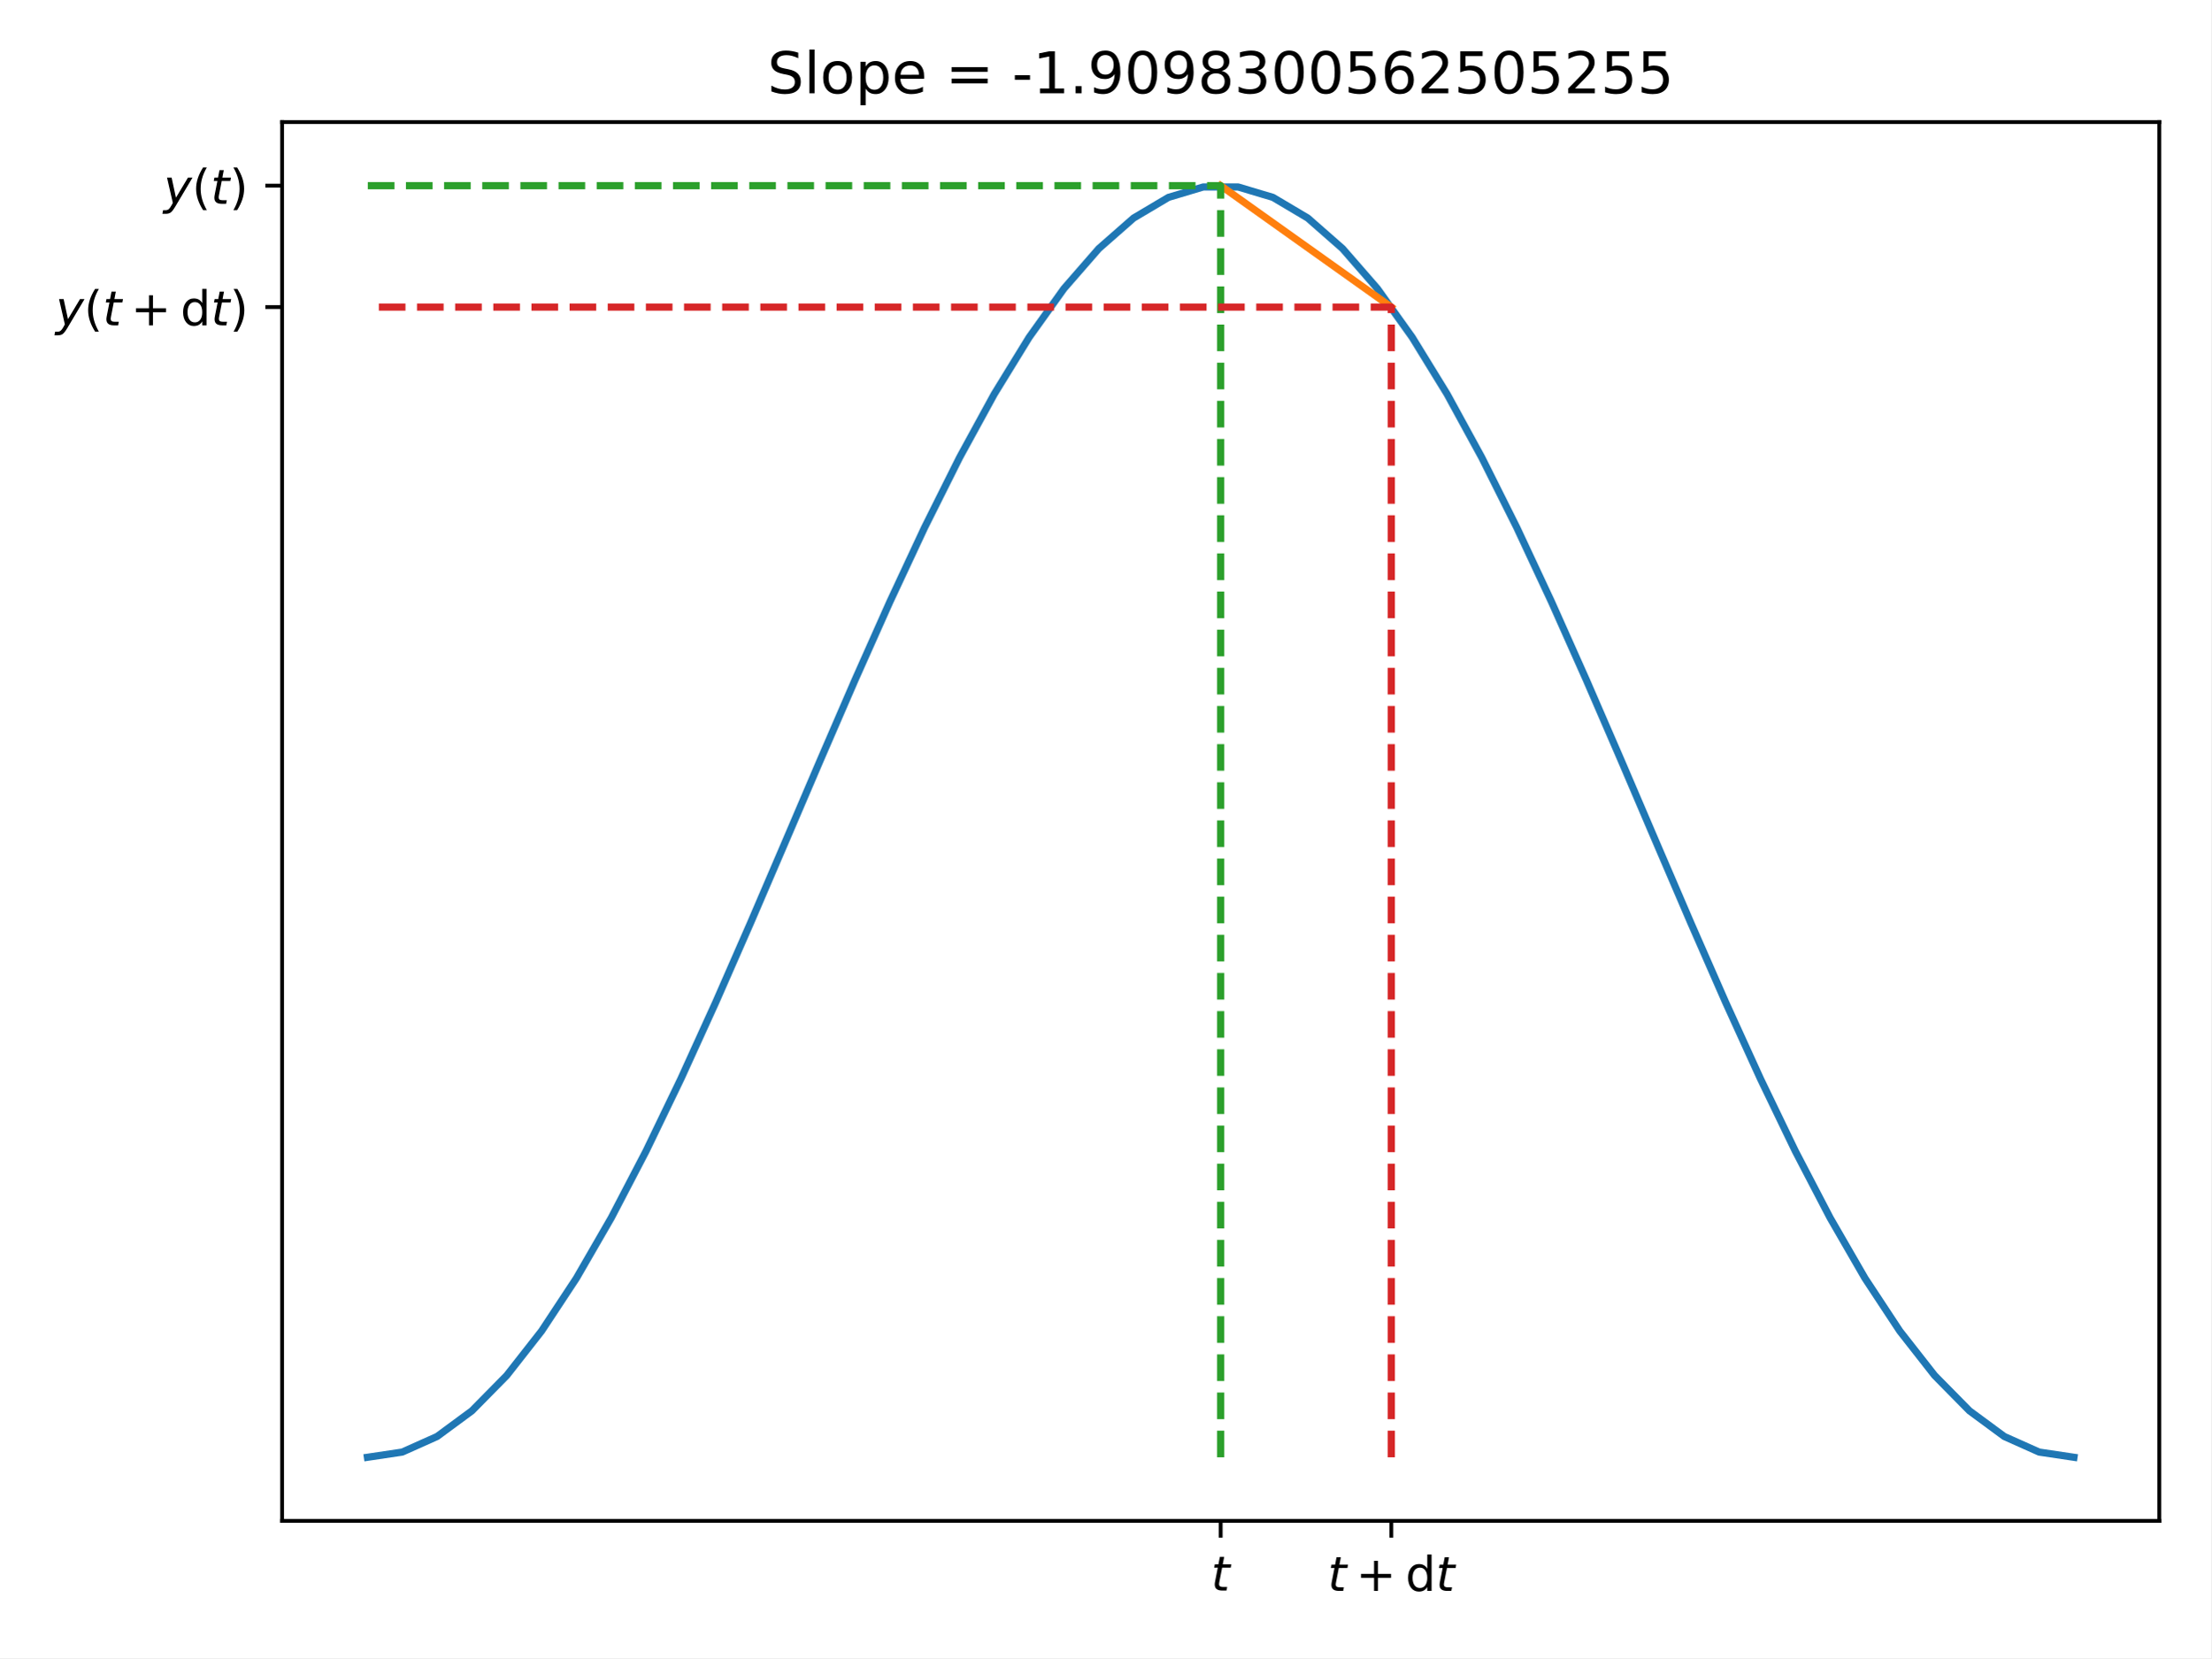
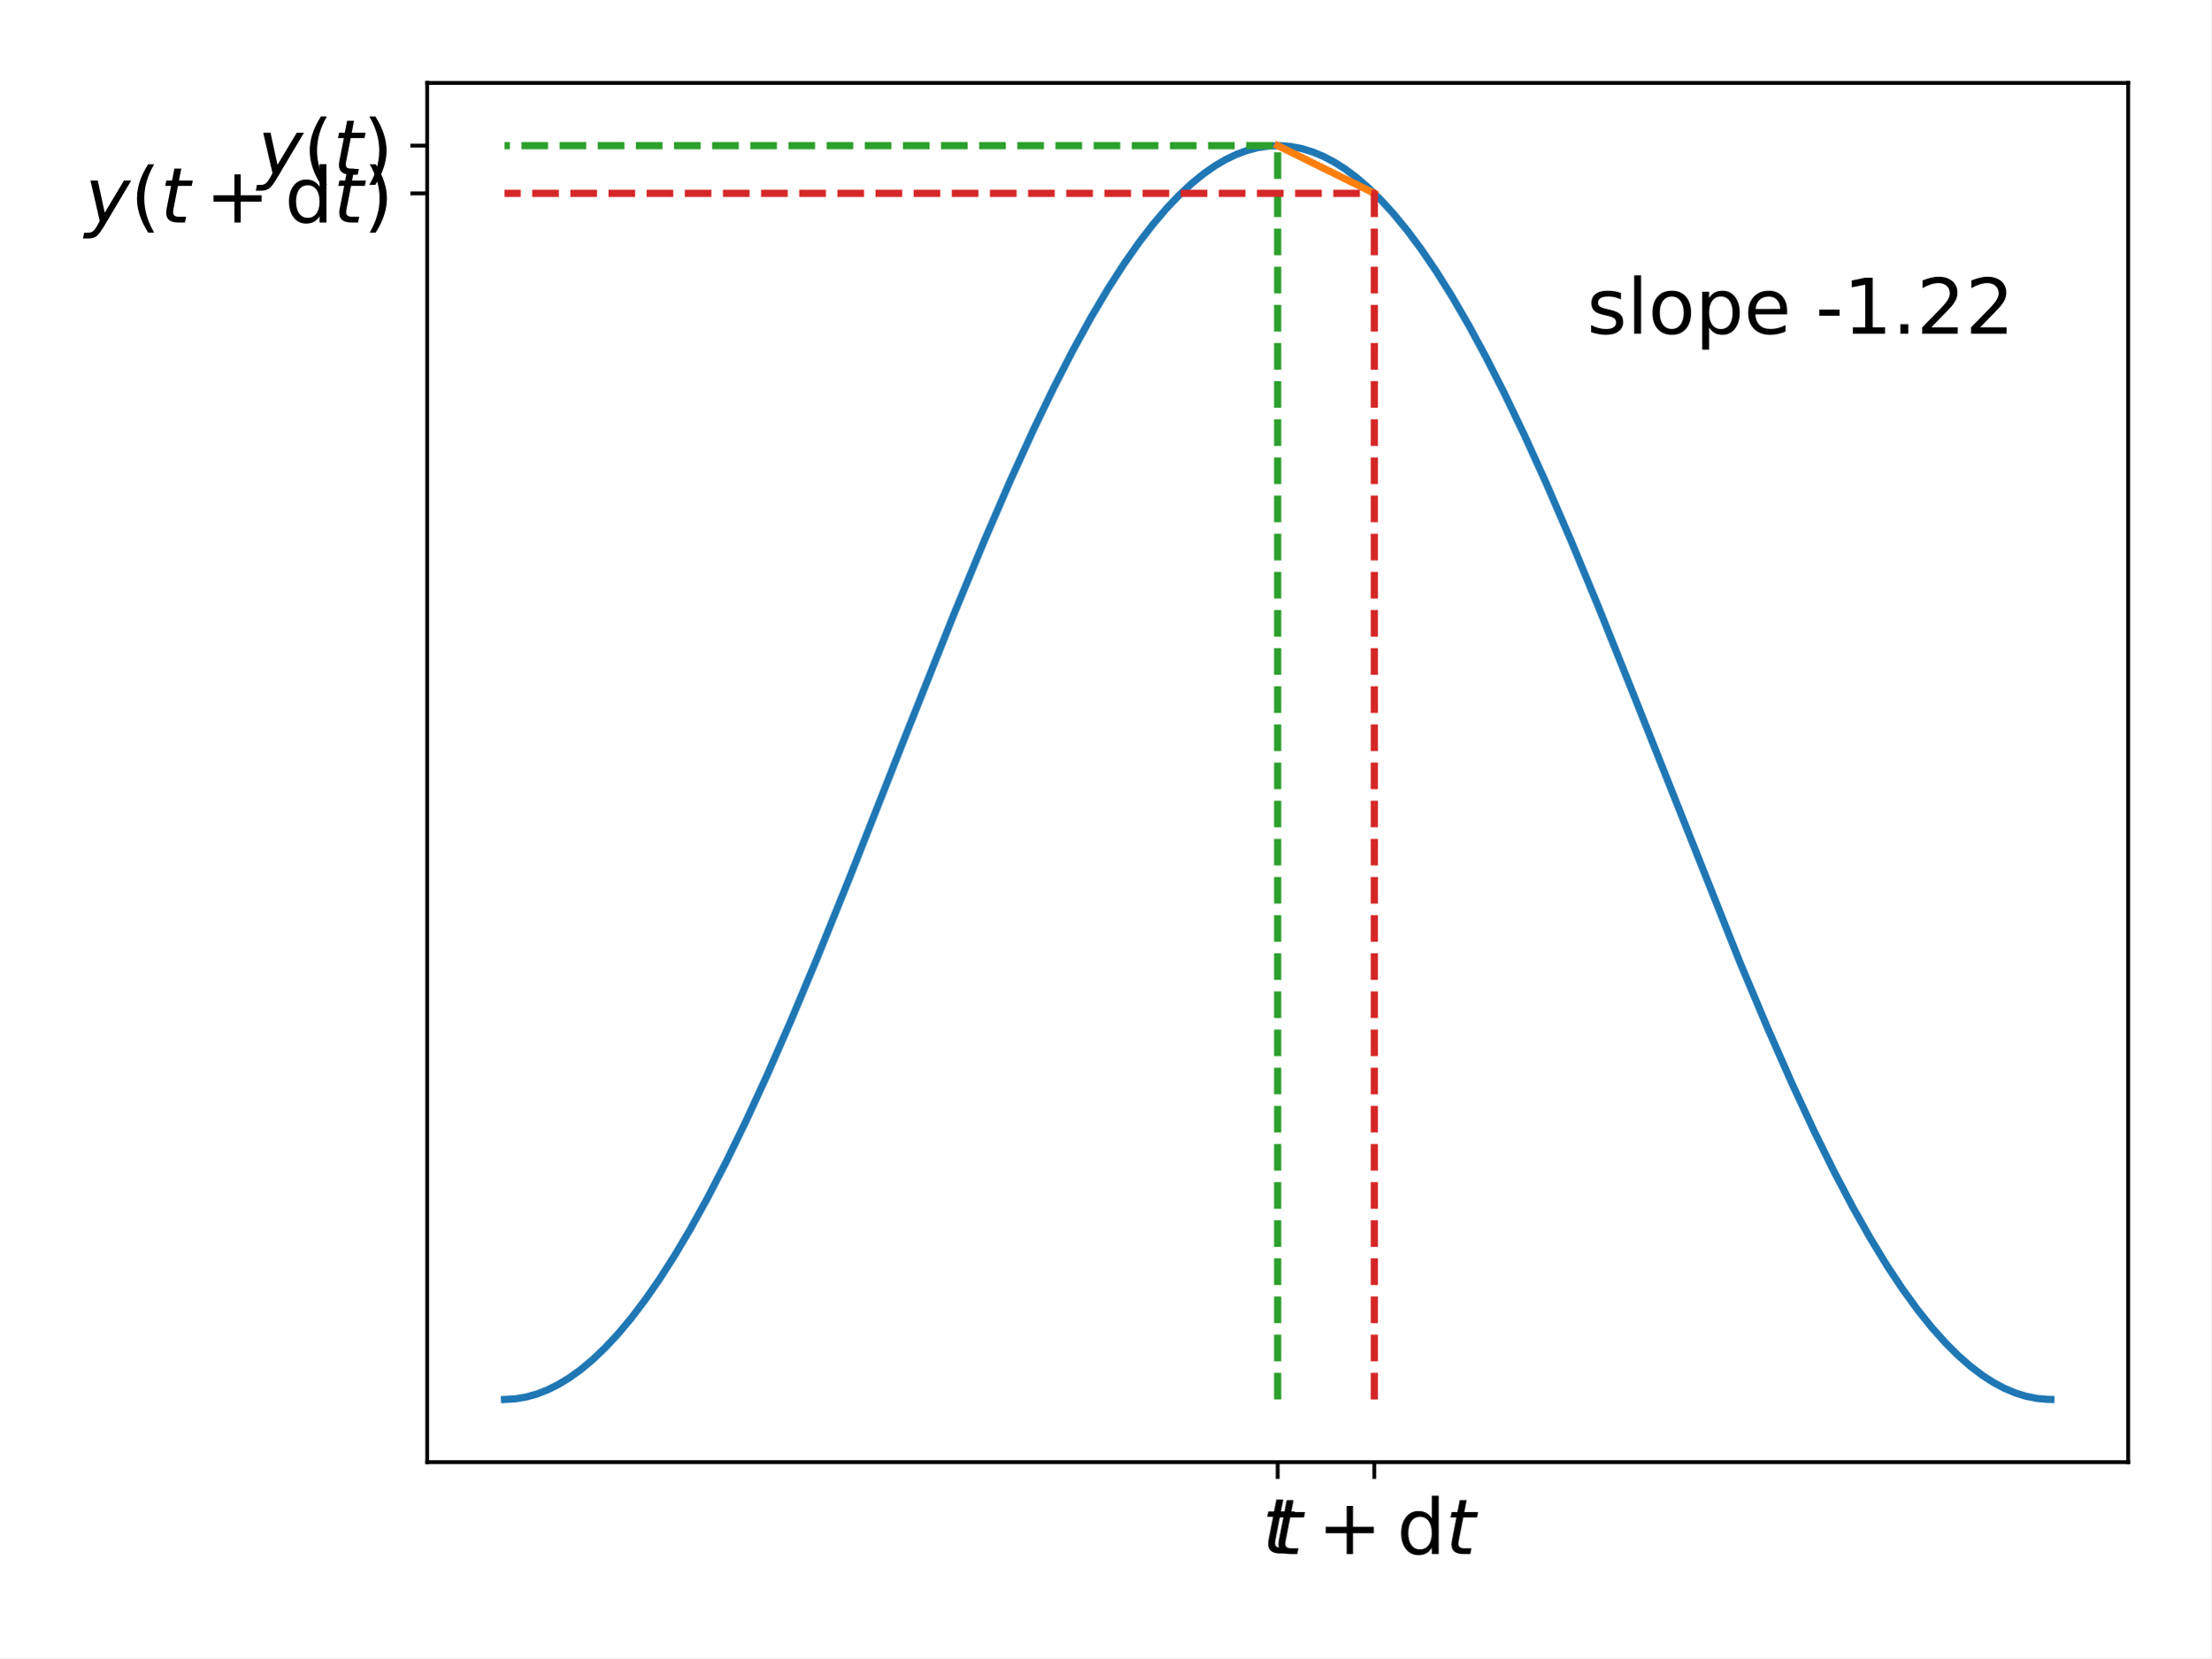
<svg xmlns="http://www.w3.org/2000/svg" xmlns:xlink="http://www.w3.org/1999/xlink" height="345.6pt" version="1.1" viewBox="0 0 460.8 345.6" width="460.8pt">
  <defs>
    <style type="text/css">*{stroke-linecap:butt;stroke-linejoin:round;}</style>
  </defs>
  <g id="figure_1">
    <g id="patch_1">
      <path d="M 0 345.6  L 460.8 345.6  L 460.8 0  L 0 0  z " style="fill:#ffffff;" />
    </g>
    <g id="axes_1">
      <g id="patch_2">
-         <path d="M 58.786 317  L 450 317  L 450 25.44  L 58.786 25.44  z " style="fill:#ffffff;" />
+         <path d="M 89.018 304.76  L 443.52 304.76  L 443.52 17.28  L 89.018 17.28  z " style="fill:#ffffff;" />
      </g>
      <g id="matplotlib.axis_1">
        <g id="xtick_1">
          <g id="line2d_1">
            <defs>
-               <path d="M 0 0  L 0 3.5  " id="ma875f08321" style="stroke:#000000;stroke-width:0.8;" />
+               <path d="M 0 0  L 0 3.5  " id="m988dd3da59" style="stroke:#000000;stroke-width:0.8;" />
            </defs>
            <g>
-               <use style="stroke:#000000;stroke-width:0.8;" x="254.393" xlink:href="#ma875f08321" y="317" />
+               <use style="stroke:#000000;stroke-width:0.8;" x="266.269" xlink:href="#m988dd3da59" y="304.76" />
            </g>
          </g>
          <g id="text_1">
-             <g transform="translate(252.393 331.5984)scale(0.1 -0.1)">
+             <g transform="translate(263.0691 323.9175)scale(0.16 -0.16)">
              <defs>
                <path d="M 2706 3500  L 2619 3053  L 1472 3053  L 1100 1153  Q 1081 1047 1072 975  Q 1063 903 1063 863  Q 1063 663 1183 572  Q 1303 481 1569 481  L 2150 481  L 2053 0  L 1503 0  Q 991 0 739 200  Q 488 400 488 806  Q 488 878 497 964  Q 506 1050 525 1153  L 897 3053  L 409 3053  L 500 3500  L 978 3500  L 1172 4494  L 1747 4494  L 1556 3500  L 2706 3500  z " id="DejaVuSans-Oblique-74" transform="scale(0.015625)" />
              </defs>
              <use transform="translate(0 0.78125)" xlink:href="#DejaVuSans-Oblique-74" />
            </g>
          </g>
        </g>
        <g id="xtick_2">
          <g id="line2d_2">
            <g>
-               <use style="stroke:#000000;stroke-width:0.8;" x="289.958" xlink:href="#ma875f08321" y="317" />
+               <use style="stroke:#000000;stroke-width:0.8;" x="286.411" xlink:href="#m988dd3da59" y="304.76" />
            </g>
          </g>
          <g id="text_2">
-             <g transform="translate(276.7079 331.5984)scale(0.1 -0.1)">
+             <g transform="translate(265.2113 323.9175)scale(0.16 -0.16)">
              <defs>
                <path d="M 2944 4013  L 2944 2272  L 4684 2272  L 4684 1741  L 2944 1741  L 2944 0  L 2419 0  L 2419 1741  L 678 1741  L 678 2272  L 2419 2272  L 2419 4013  L 2944 4013  z " id="DejaVuSans-2b" transform="scale(0.015625)" />
                <path d="M 2906 2969  L 2906 4863  L 3481 4863  L 3481 0  L 2906 0  L 2906 525  Q 2725 213 2448 61  Q 2172 -91 1784 -91  Q 1150 -91 751 415  Q 353 922 353 1747  Q 353 2572 751 3078  Q 1150 3584 1784 3584  Q 2172 3584 2448 3432  Q 2725 3281 2906 2969  z M 947 1747  Q 947 1113 1208 752  Q 1469 391 1925 391  Q 2381 391 2643 752  Q 2906 1113 2906 1747  Q 2906 2381 2643 2742  Q 2381 3103 1925 3103  Q 1469 3103 1208 2742  Q 947 2381 947 1747  z " id="DejaVuSans-64" transform="scale(0.015625)" />
              </defs>
              <use transform="translate(0 0.015625)" xlink:href="#DejaVuSans-Oblique-74" />
              <use transform="translate(58.69141 0.015625)" xlink:href="#DejaVuSans-2b" />
              <use transform="translate(161.9629 0.015625)" xlink:href="#DejaVuSans-64" />
              <use transform="translate(225.4395 0.015625)" xlink:href="#DejaVuSans-Oblique-74" />
            </g>
          </g>
        </g>
      </g>
      <g id="matplotlib.axis_2">
        <g id="ytick_1">
          <g id="line2d_3">
            <defs>
-               <path d="M 0 0  L -3.5 0  " id="md33bb05c22" style="stroke:#000000;stroke-width:0.8;" />
+               <path d="M 0 0  L -3.5 0  " id="m4558884acb" style="stroke:#000000;stroke-width:0.8;" />
            </defs>
            <g>
-               <use style="stroke:#000000;stroke-width:0.8;" x="58.786" xlink:href="#md33bb05c22" y="38.693" />
+               <use style="stroke:#000000;stroke-width:0.8;" x="89.018" xlink:href="#m4558884acb" y="30.347" />
            </g>
          </g>
          <g id="text_3">
-             <g transform="translate(34.08608 42.49273)scale(0.1 -0.1)">
+             <g transform="translate(53.69828 36.42727)scale(0.16 -0.16)">
              <defs>
                <path d="M 1588 -325  Q 1188 -997 936 -1164  Q 684 -1331 294 -1331  L -159 -1331  L -63 -850  L 269 -850  Q 509 -850 678 -719  Q 847 -588 1056 -206  L 1234 128  L 459 3500  L 1069 3500  L 1650 819  L 3256 3500  L 3859 3500  L 1588 -325  z " id="DejaVuSans-Oblique-79" transform="scale(0.015625)" />
                <path d="M 1984 4856  Q 1566 4138 1362 3434  Q 1159 2731 1159 2009  Q 1159 1288 1364 580  Q 1569 -128 1984 -844  L 1484 -844  Q 1016 -109 783 600  Q 550 1309 550 2009  Q 550 2706 781 3412  Q 1013 4119 1484 4856  L 1984 4856  z " id="DejaVuSans-28" transform="scale(0.015625)" />
                <path d="M 513 4856  L 1013 4856  Q 1481 4119 1714 3412  Q 1947 2706 1947 2009  Q 1947 1309 1714 600  Q 1481 -109 1013 -844  L 513 -844  Q 928 -128 1133 580  Q 1338 1288 1338 2009  Q 1338 2731 1133 3434  Q 928 4138 513 4856  z " id="DejaVuSans-29" transform="scale(0.015625)" />
              </defs>
              <use transform="translate(0 0.125)" xlink:href="#DejaVuSans-Oblique-79" />
              <use transform="translate(59.17969 0.125)" xlink:href="#DejaVuSans-28" />
              <use transform="translate(98.19336 0.125)" xlink:href="#DejaVuSans-Oblique-74" />
              <use transform="translate(137.4023 0.125)" xlink:href="#DejaVuSans-29" />
            </g>
          </g>
        </g>
        <g id="ytick_2">
          <g id="line2d_4">
            <g>
-               <use style="stroke:#000000;stroke-width:0.8;" x="58.786" xlink:href="#md33bb05c22" y="64.003" />
+               <use style="stroke:#000000;stroke-width:0.8;" x="89.018" xlink:href="#m4558884acb" y="40.294" />
            </g>
          </g>
          <g id="text_4">
-             <g transform="translate(11.58608 67.80318)scale(0.1 -0.1)">
+             <g transform="translate(17.69828 46.37414)scale(0.16 -0.16)">
              <use transform="translate(0 0.015625)" xlink:href="#DejaVuSans-Oblique-79" />
              <use transform="translate(59.17969 0.015625)" xlink:href="#DejaVuSans-28" />
              <use transform="translate(98.19336 0.015625)" xlink:href="#DejaVuSans-Oblique-74" />
              <use transform="translate(156.8848 0.015625)" xlink:href="#DejaVuSans-2b" />
              <use transform="translate(260.1562 0.015625)" xlink:href="#DejaVuSans-64" />
              <use transform="translate(323.6328 0.015625)" xlink:href="#DejaVuSans-Oblique-74" />
              <use transform="translate(362.8418 0.015625)" xlink:href="#DejaVuSans-29" />
            </g>
          </g>
        </g>
      </g>
      <g id="line2d_5">
-         <path clip-path="url(#p8457ff9b2d)" d="M 76.569 303.747  L 83.827 302.659  L 91.085 299.413  L 98.343 294.062  L 105.601 286.693  L 112.859 277.429  L 120.117 266.421  L 127.376 253.849  L 134.634 239.921  L 141.892 224.865  L 149.15 208.928  L 156.408 192.371  L 163.666 175.468  L 170.924 158.494  L 178.183 141.73  L 185.441 125.45  L 192.699 109.921  L 199.957 95.399  L 207.215 82.122  L 214.473 70.308  L 221.731 60.15  L 228.99 51.817  L 236.248 45.444  L 243.506 41.137  L 250.764 38.965  L 258.022 38.965  L 265.28 41.137  L 272.538 45.444  L 279.797 51.817  L 287.055 60.15  L 294.313 70.308  L 301.571 82.122  L 308.829 95.399  L 316.087 109.921  L 323.345 125.45  L 330.604 141.73  L 337.862 158.494  L 345.12 175.468  L 352.378 192.371  L 359.636 208.928  L 366.894 224.865  L 374.152 239.921  L 381.411 253.849  L 388.669 266.421  L 395.927 277.429  L 403.185 286.693  L 410.443 294.062  L 417.701 299.413  L 424.959 302.659  L 432.218 303.747  " style="fill:none;stroke:#1f77b4;stroke-linecap:square;stroke-width:1.5;" />
+         <path clip-path="url(#pc2ff7c3154)" d="M 105.132 291.693  L 107.39 291.566  L 109.648 291.186  L 111.907 290.555  L 114.165 289.672  L 116.423 288.539  L 118.681 287.16  L 120.939 285.536  L 123.52 283.385  L 126.101 280.924  L 128.682 278.16  L 131.585 274.696  L 134.488 270.868  L 137.392 266.688  L 140.618 261.647  L 143.844 256.209  L 147.392 249.792  L 151.263 242.309  L 155.457 233.682  L 159.973 223.85  L 164.812 212.777  L 170.297 199.677  L 177.071 182.901  L 188.685 153.422  L 198.685 128.292  L 205.137 112.679  L 210.621 100  L 215.46 89.386  L 219.654 80.699  L 223.525 73.156  L 227.396 66.113  L 230.945 60.131  L 234.171 55.111  L 237.397 50.509  L 240.3 46.741  L 243.203 43.339  L 245.784 40.631  L 248.365 38.228  L 250.946 36.135  L 253.204 34.564  L 255.462 33.237  L 257.72 32.158  L 259.979 31.329  L 262.237 30.751  L 264.495 30.425  L 266.753 30.353  L 269.011 30.534  L 271.269 30.968  L 273.528 31.654  L 275.786 32.59  L 278.044 33.775  L 280.302 35.207  L 282.56 36.883  L 285.141 39.093  L 287.722 41.611  L 290.303 44.432  L 293.206 47.957  L 296.109 51.845  L 299.335 56.574  L 302.561 61.716  L 306.11 67.825  L 309.658 74.38  L 313.53 82.002  L 317.723 90.766  L 322.24 100.728  L 327.401 112.679  L 333.208 126.704  L 340.628 145.238  L 362.564 200.461  L 368.371 214.282  L 373.533 226  L 378.049 235.718  L 382.243 244.225  L 386.114 251.586  L 389.662 257.881  L 393.211 263.713  L 396.437 268.588  L 399.663 273.039  L 402.566 276.666  L 405.47 279.923  L 408.05 282.498  L 410.631 284.766  L 413.212 286.721  L 415.47 288.17  L 417.728 289.374  L 419.987 290.328  L 422.245 291.032  L 424.503 291.483  L 426.761 291.682  L 427.406 291.693  L 427.406 291.693  " style="fill:none;stroke:#1f77b4;stroke-linecap:square;stroke-width:1.5;" />
      </g>
      <g id="line2d_6">
-         <path clip-path="url(#p8457ff9b2d)" d="M 254.393 38.693  L 289.958 64.003  " style="fill:none;stroke:#ff7f0e;stroke-linecap:square;stroke-width:1.5;" />
+         <path clip-path="url(#pc2ff7c3154)" d="M 266.269 30.347  L 286.411 40.294  " style="fill:none;stroke:#ff7f0e;stroke-linecap:square;stroke-width:1.5;" />
      </g>
      <g id="line2d_7">
-         <path clip-path="url(#p8457ff9b2d)" d="M 254.393 303.747  L 254.393 38.693  L 76.569 38.693  " style="fill:none;stroke:#2ca02c;stroke-dasharray:5.55,2.4;stroke-dashoffset:0;stroke-width:1.5;" />
+         <path clip-path="url(#pc2ff7c3154)" d="M 266.269 291.693  L 266.269 30.347  L 105.132 30.347  " style="fill:none;stroke:#2ca02c;stroke-dasharray:5.55,2.4;stroke-dashoffset:0;stroke-width:1.5;" />
      </g>
      <g id="line2d_8">
-         <path clip-path="url(#p8457ff9b2d)" d="M 289.958 303.747  L 289.958 64.003  L 76.569 64.003  " style="fill:none;stroke:#d62728;stroke-dasharray:5.55,2.4;stroke-dashoffset:0;stroke-width:1.5;" />
+         <path clip-path="url(#pc2ff7c3154)" d="M 286.411 291.693  L 286.411 40.294  L 105.132 40.294  " style="fill:none;stroke:#d62728;stroke-dasharray:5.55,2.4;stroke-dashoffset:0;stroke-width:1.5;" />
      </g>
      <g id="patch_3">
-         <path d="M 58.786 317  L 58.786 25.44  " style="fill:none;stroke:#000000;stroke-linecap:square;stroke-linejoin:miter;stroke-width:0.8;" />
+         <path d="M 89.018 304.76  L 89.018 17.28  " style="fill:none;stroke:#000000;stroke-linecap:square;stroke-linejoin:miter;stroke-width:0.8;" />
      </g>
      <g id="patch_4">
-         <path d="M 450 317  L 450 25.44  " style="fill:none;stroke:#000000;stroke-linecap:square;stroke-linejoin:miter;stroke-width:0.8;" />
+         <path d="M 443.52 304.76  L 443.52 17.28  " style="fill:none;stroke:#000000;stroke-linecap:square;stroke-linejoin:miter;stroke-width:0.8;" />
      </g>
      <g id="patch_5">
-         <path d="M 58.786 317  L 450 317  " style="fill:none;stroke:#000000;stroke-linecap:square;stroke-linejoin:miter;stroke-width:0.8;" />
+         <path d="M 89.018 304.76  L 443.52 304.76  " style="fill:none;stroke:#000000;stroke-linecap:square;stroke-linejoin:miter;stroke-width:0.8;" />
      </g>
      <g id="patch_6">
-         <path d="M 58.786 25.44  L 450 25.44  " style="fill:none;stroke:#000000;stroke-linecap:square;stroke-linejoin:miter;stroke-width:0.8;" />
+         <path d="M 89.018 17.28  L 443.52 17.28  " style="fill:none;stroke:#000000;stroke-linecap:square;stroke-linejoin:miter;stroke-width:0.8;" />
      </g>
      <g id="text_5">
-         <g transform="translate(159.9343 19.44)scale(0.12 -0.12)">
+         <g transform="translate(330.724 69.54909)scale(0.16 -0.16)">
          <defs>
-             <path d="M 3425 4513  L 3425 3897  Q 3066 4069 2747 4153  Q 2428 4238 2131 4238  Q 1616 4238 1336 4038  Q 1056 3838 1056 3469  Q 1056 3159 1242 3001  Q 1428 2844 1947 2747  L 2328 2669  Q 3034 2534 3370 2195  Q 3706 1856 3706 1288  Q 3706 609 3251 259  Q 2797 -91 1919 -91  Q 1588 -91 1214 -16  Q 841 59 441 206  L 441 856  Q 825 641 1194 531  Q 1563 422 1919 422  Q 2459 422 2753 634  Q 3047 847 3047 1241  Q 3047 1584 2836 1778  Q 2625 1972 2144 2069  L 1759 2144  Q 1053 2284 737 2584  Q 422 2884 422 3419  Q 422 4038 858 4394  Q 1294 4750 2059 4750  Q 2388 4750 2728 4690  Q 3069 4631 3425 4513  z " id="DejaVuSans-53" transform="scale(0.015625)" />
+             <path d="M 2834 3397  L 2834 2853  Q 2591 2978 2328 3040  Q 2066 3103 1784 3103  Q 1356 3103 1142 2972  Q 928 2841 928 2578  Q 928 2378 1081 2264  Q 1234 2150 1697 2047  L 1894 2003  Q 2506 1872 2764 1633  Q 3022 1394 3022 966  Q 3022 478 2636 193  Q 2250 -91 1575 -91  Q 1294 -91 989 -36  Q 684 19 347 128  L 347 722  Q 666 556 975 473  Q 1284 391 1588 391  Q 1994 391 2212 530  Q 2431 669 2431 922  Q 2431 1156 2273 1281  Q 2116 1406 1581 1522  L 1381 1569  Q 847 1681 609 1914  Q 372 2147 372 2553  Q 372 3047 722 3315  Q 1072 3584 1716 3584  Q 2034 3584 2315 3537  Q 2597 3491 2834 3397  z " id="DejaVuSans-73" transform="scale(0.015625)" />
            <path d="M 603 4863  L 1178 4863  L 1178 0  L 603 0  L 603 4863  z " id="DejaVuSans-6c" transform="scale(0.015625)" />
            <path d="M 1959 3097  Q 1497 3097 1228 2736  Q 959 2375 959 1747  Q 959 1119 1226 758  Q 1494 397 1959 397  Q 2419 397 2687 759  Q 2956 1122 2956 1747  Q 2956 2369 2687 2733  Q 2419 3097 1959 3097  z M 1959 3584  Q 2709 3584 3137 3096  Q 3566 2609 3566 1747  Q 3566 888 3137 398  Q 2709 -91 1959 -91  Q 1206 -91 779 398  Q 353 888 353 1747  Q 353 2609 779 3096  Q 1206 3584 1959 3584  z " id="DejaVuSans-6f" transform="scale(0.015625)" />
            <path d="M 1159 525  L 1159 -1331  L 581 -1331  L 581 3500  L 1159 3500  L 1159 2969  Q 1341 3281 1617 3432  Q 1894 3584 2278 3584  Q 2916 3584 3314 3078  Q 3713 2572 3713 1747  Q 3713 922 3314 415  Q 2916 -91 2278 -91  Q 1894 -91 1617 61  Q 1341 213 1159 525  z M 3116 1747  Q 3116 2381 2855 2742  Q 2594 3103 2138 3103  Q 1681 3103 1420 2742  Q 1159 2381 1159 1747  Q 1159 1113 1420 752  Q 1681 391 2138 391  Q 2594 391 2855 752  Q 3116 1113 3116 1747  z " id="DejaVuSans-70" transform="scale(0.015625)" />
            <path d="M 3597 1894  L 3597 1613  L 953 1613  Q 991 1019 1311 708  Q 1631 397 2203 397  Q 2534 397 2845 478  Q 3156 559 3463 722  L 3463 178  Q 3153 47 2828 -22  Q 2503 -91 2169 -91  Q 1331 -91 842 396  Q 353 884 353 1716  Q 353 2575 817 3079  Q 1281 3584 2069 3584  Q 2775 3584 3186 3129  Q 3597 2675 3597 1894  z M 3022 2063  Q 3016 2534 2758 2815  Q 2500 3097 2075 3097  Q 1594 3097 1305 2825  Q 1016 2553 972 2059  L 3022 2063  z " id="DejaVuSans-65" transform="scale(0.015625)" />
            <path id="DejaVuSans-20" transform="scale(0.015625)" />
-             <path d="M 678 2906  L 4684 2906  L 4684 2381  L 678 2381  L 678 2906  z M 678 1631  L 4684 1631  L 4684 1100  L 678 1100  L 678 1631  z " id="DejaVuSans-3d" transform="scale(0.015625)" />
            <path d="M 313 2009  L 1997 2009  L 1997 1497  L 313 1497  L 313 2009  z " id="DejaVuSans-2d" transform="scale(0.015625)" />
            <path d="M 794 531  L 1825 531  L 1825 4091  L 703 3866  L 703 4441  L 1819 4666  L 2450 4666  L 2450 531  L 3481 531  L 3481 0  L 794 0  L 794 531  z " id="DejaVuSans-31" transform="scale(0.015625)" />
            <path d="M 684 794  L 1344 794  L 1344 0  L 684 0  L 684 794  z " id="DejaVuSans-2e" transform="scale(0.015625)" />
-             <path d="M 703 97  L 703 672  Q 941 559 1184 500  Q 1428 441 1663 441  Q 2288 441 2617 861  Q 2947 1281 2994 2138  Q 2813 1869 2534 1725  Q 2256 1581 1919 1581  Q 1219 1581 811 2004  Q 403 2428 403 3163  Q 403 3881 828 4315  Q 1253 4750 1959 4750  Q 2769 4750 3195 4129  Q 3622 3509 3622 2328  Q 3622 1225 3098 567  Q 2575 -91 1691 -91  Q 1453 -91 1209 -44  Q 966 3 703 97  z M 1959 2075  Q 2384 2075 2632 2365  Q 2881 2656 2881 3163  Q 2881 3666 2632 3958  Q 2384 4250 1959 4250  Q 1534 4250 1286 3958  Q 1038 3666 1038 3163  Q 1038 2656 1286 2365  Q 1534 2075 1959 2075  z " id="DejaVuSans-39" transform="scale(0.015625)" />
-             <path d="M 2034 4250  Q 1547 4250 1301 3770  Q 1056 3291 1056 2328  Q 1056 1369 1301 889  Q 1547 409 2034 409  Q 2525 409 2770 889  Q 3016 1369 3016 2328  Q 3016 3291 2770 3770  Q 2525 4250 2034 4250  z M 2034 4750  Q 2819 4750 3233 4129  Q 3647 3509 3647 2328  Q 3647 1150 3233 529  Q 2819 -91 2034 -91  Q 1250 -91 836 529  Q 422 1150 422 2328  Q 422 3509 836 4129  Q 1250 4750 2034 4750  z " id="DejaVuSans-30" transform="scale(0.015625)" />
-             <path d="M 2034 2216  Q 1584 2216 1326 1975  Q 1069 1734 1069 1313  Q 1069 891 1326 650  Q 1584 409 2034 409  Q 2484 409 2743 651  Q 3003 894 3003 1313  Q 3003 1734 2745 1975  Q 2488 2216 2034 2216  z M 1403 2484  Q 997 2584 770 2862  Q 544 3141 544 3541  Q 544 4100 942 4425  Q 1341 4750 2034 4750  Q 2731 4750 3128 4425  Q 3525 4100 3525 3541  Q 3525 3141 3298 2862  Q 3072 2584 2669 2484  Q 3125 2378 3379 2068  Q 3634 1759 3634 1313  Q 3634 634 3220 271  Q 2806 -91 2034 -91  Q 1263 -91 848 271  Q 434 634 434 1313  Q 434 1759 690 2068  Q 947 2378 1403 2484  z M 1172 3481  Q 1172 3119 1398 2916  Q 1625 2713 2034 2713  Q 2441 2713 2670 2916  Q 2900 3119 2900 3481  Q 2900 3844 2670 4047  Q 2441 4250 2034 4250  Q 1625 4250 1398 4047  Q 1172 3844 1172 3481  z " id="DejaVuSans-38" transform="scale(0.015625)" />
-             <path d="M 2597 2516  Q 3050 2419 3304 2112  Q 3559 1806 3559 1356  Q 3559 666 3084 287  Q 2609 -91 1734 -91  Q 1441 -91 1130 -33  Q 819 25 488 141  L 488 750  Q 750 597 1062 519  Q 1375 441 1716 441  Q 2309 441 2620 675  Q 2931 909 2931 1356  Q 2931 1769 2642 2001  Q 2353 2234 1838 2234  L 1294 2234  L 1294 2753  L 1863 2753  Q 2328 2753 2575 2939  Q 2822 3125 2822 3475  Q 2822 3834 2567 4026  Q 2313 4219 1838 4219  Q 1578 4219 1281 4162  Q 984 4106 628 3988  L 628 4550  Q 988 4650 1302 4700  Q 1616 4750 1894 4750  Q 2613 4750 3031 4423  Q 3450 4097 3450 3541  Q 3450 3153 3228 2886  Q 3006 2619 2597 2516  z " id="DejaVuSans-33" transform="scale(0.015625)" />
-             <path d="M 691 4666  L 3169 4666  L 3169 4134  L 1269 4134  L 1269 2991  Q 1406 3038 1543 3061  Q 1681 3084 1819 3084  Q 2600 3084 3056 2656  Q 3513 2228 3513 1497  Q 3513 744 3044 326  Q 2575 -91 1722 -91  Q 1428 -91 1123 -41  Q 819 9 494 109  L 494 744  Q 775 591 1075 516  Q 1375 441 1709 441  Q 2250 441 2565 725  Q 2881 1009 2881 1497  Q 2881 1984 2565 2268  Q 2250 2553 1709 2553  Q 1456 2553 1204 2497  Q 953 2441 691 2322  L 691 4666  z " id="DejaVuSans-35" transform="scale(0.015625)" />
-             <path d="M 2113 2584  Q 1688 2584 1439 2293  Q 1191 2003 1191 1497  Q 1191 994 1439 701  Q 1688 409 2113 409  Q 2538 409 2786 701  Q 3034 994 3034 1497  Q 3034 2003 2786 2293  Q 2538 2584 2113 2584  z M 3366 4563  L 3366 3988  Q 3128 4100 2886 4159  Q 2644 4219 2406 4219  Q 1781 4219 1451 3797  Q 1122 3375 1075 2522  Q 1259 2794 1537 2939  Q 1816 3084 2150 3084  Q 2853 3084 3261 2657  Q 3669 2231 3669 1497  Q 3669 778 3244 343  Q 2819 -91 2113 -91  Q 1303 -91 875 529  Q 447 1150 447 2328  Q 447 3434 972 4092  Q 1497 4750 2381 4750  Q 2619 4750 2861 4703  Q 3103 4656 3366 4563  z " id="DejaVuSans-36" transform="scale(0.015625)" />
            <path d="M 1228 531  L 3431 531  L 3431 0  L 469 0  L 469 531  Q 828 903 1448 1529  Q 2069 2156 2228 2338  Q 2531 2678 2651 2914  Q 2772 3150 2772 3378  Q 2772 3750 2511 3984  Q 2250 4219 1831 4219  Q 1534 4219 1204 4116  Q 875 4013 500 3803  L 500 4441  Q 881 4594 1212 4672  Q 1544 4750 1819 4750  Q 2544 4750 2975 4387  Q 3406 4025 3406 3419  Q 3406 3131 3298 2873  Q 3191 2616 2906 2266  Q 2828 2175 2409 1742  Q 1991 1309 1228 531  z " id="DejaVuSans-32" transform="scale(0.015625)" />
          </defs>
-           <use xlink:href="#DejaVuSans-53" />
-           <use x="63.477" xlink:href="#DejaVuSans-6c" />
-           <use x="91.26" xlink:href="#DejaVuSans-6f" />
-           <use x="152.441" xlink:href="#DejaVuSans-70" />
-           <use x="215.918" xlink:href="#DejaVuSans-65" />
-           <use x="277.441" xlink:href="#DejaVuSans-20" />
-           <use x="309.229" xlink:href="#DejaVuSans-3d" />
-           <use x="393.018" xlink:href="#DejaVuSans-20" />
-           <use x="424.805" xlink:href="#DejaVuSans-2d" />
-           <use x="460.889" xlink:href="#DejaVuSans-31" />
-           <use x="524.512" xlink:href="#DejaVuSans-2e" />
-           <use x="556.299" xlink:href="#DejaVuSans-39" />
-           <use x="619.922" xlink:href="#DejaVuSans-30" />
-           <use x="683.545" xlink:href="#DejaVuSans-39" />
-           <use x="747.168" xlink:href="#DejaVuSans-38" />
-           <use x="810.791" xlink:href="#DejaVuSans-33" />
-           <use x="874.414" xlink:href="#DejaVuSans-30" />
-           <use x="938.037" xlink:href="#DejaVuSans-30" />
-           <use x="1001.66" xlink:href="#DejaVuSans-35" />
-           <use x="1065.283" xlink:href="#DejaVuSans-36" />
-           <use x="1128.906" xlink:href="#DejaVuSans-32" />
-           <use x="1192.529" xlink:href="#DejaVuSans-35" />
-           <use x="1256.152" xlink:href="#DejaVuSans-30" />
-           <use x="1319.775" xlink:href="#DejaVuSans-35" />
-           <use x="1383.398" xlink:href="#DejaVuSans-32" />
-           <use x="1447.021" xlink:href="#DejaVuSans-35" />
-           <use x="1510.645" xlink:href="#DejaVuSans-35" />
+           <use xlink:href="#DejaVuSans-73" />
+           <use x="52.1" xlink:href="#DejaVuSans-6c" />
+           <use x="79.883" xlink:href="#DejaVuSans-6f" />
+           <use x="141.064" xlink:href="#DejaVuSans-70" />
+           <use x="204.541" xlink:href="#DejaVuSans-65" />
+           <use x="266.064" xlink:href="#DejaVuSans-20" />
+           <use x="297.852" xlink:href="#DejaVuSans-2d" />
+           <use x="333.936" xlink:href="#DejaVuSans-31" />
+           <use x="397.559" xlink:href="#DejaVuSans-2e" />
+           <use x="429.346" xlink:href="#DejaVuSans-32" />
+           <use x="492.969" xlink:href="#DejaVuSans-32" />
        </g>
      </g>
    </g>
  </g>
  <defs>
-     <clipPath id="p8457ff9b2d">
-       <rect height="291.56" width="391.214" x="58.786" y="25.44" />
+     <clipPath id="pc2ff7c3154">
+       <rect height="287.48" width="354.502" x="89.018" y="17.28" />
    </clipPath>
  </defs>
</svg>
